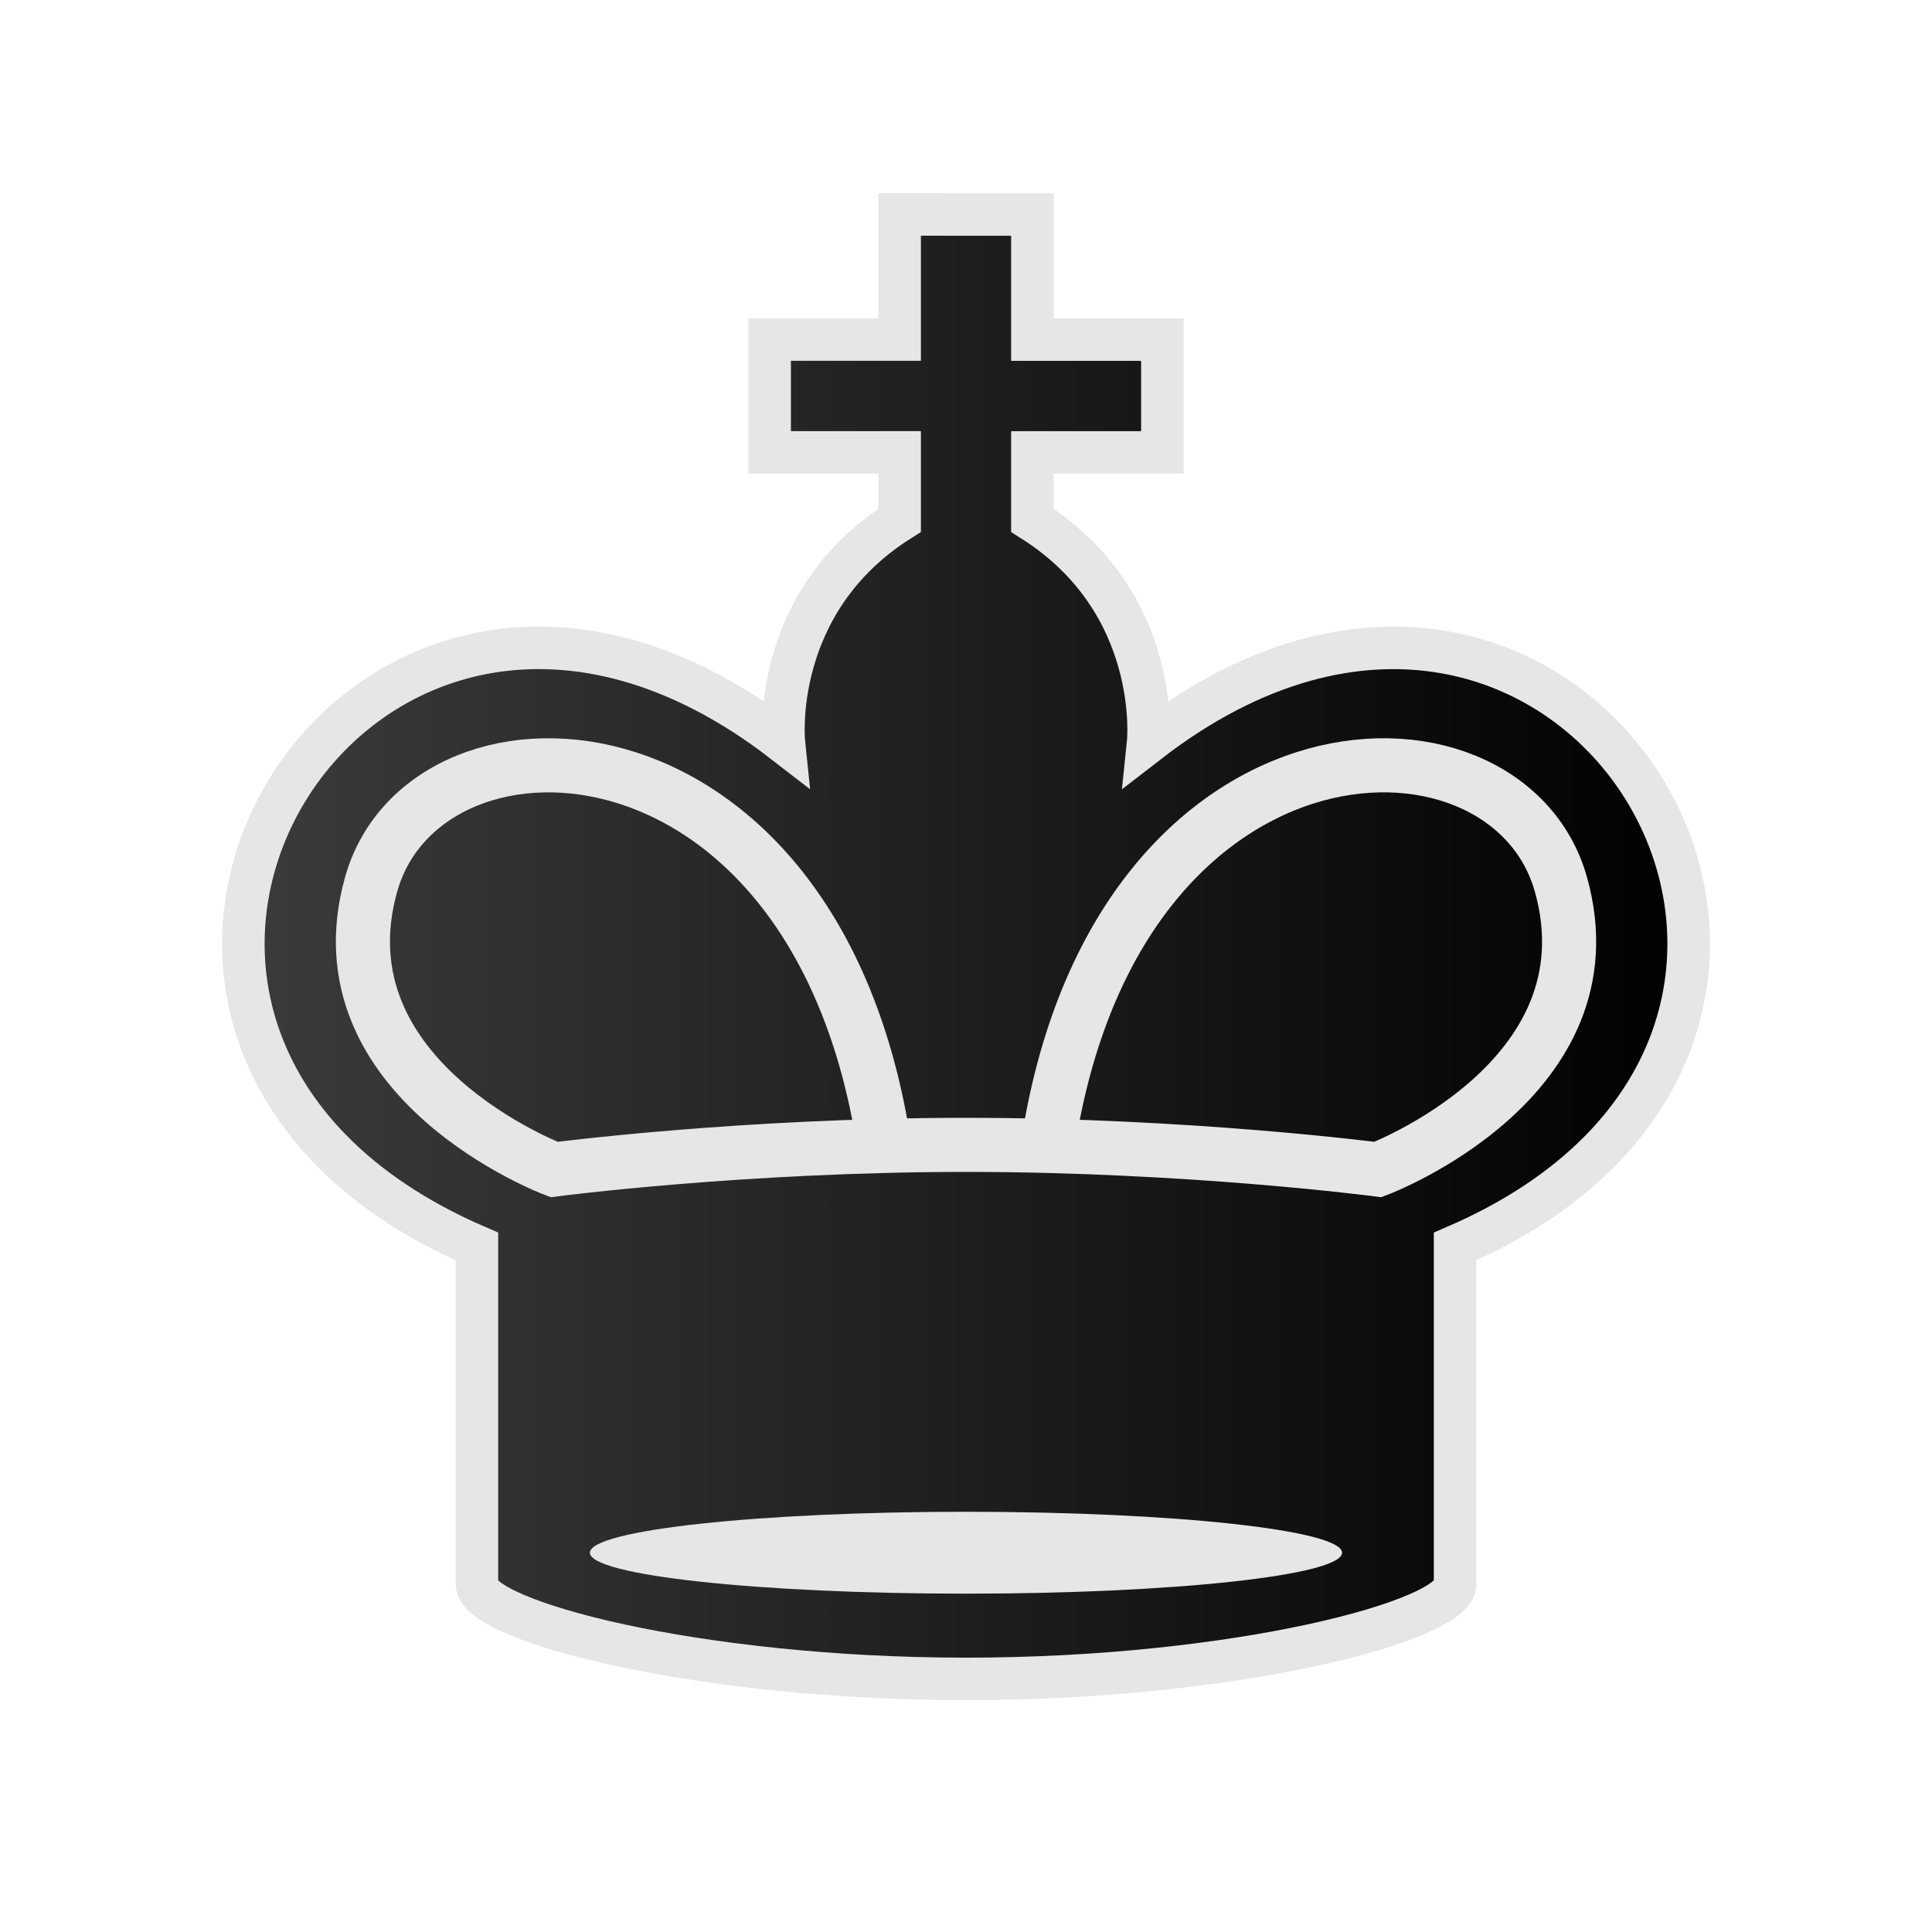
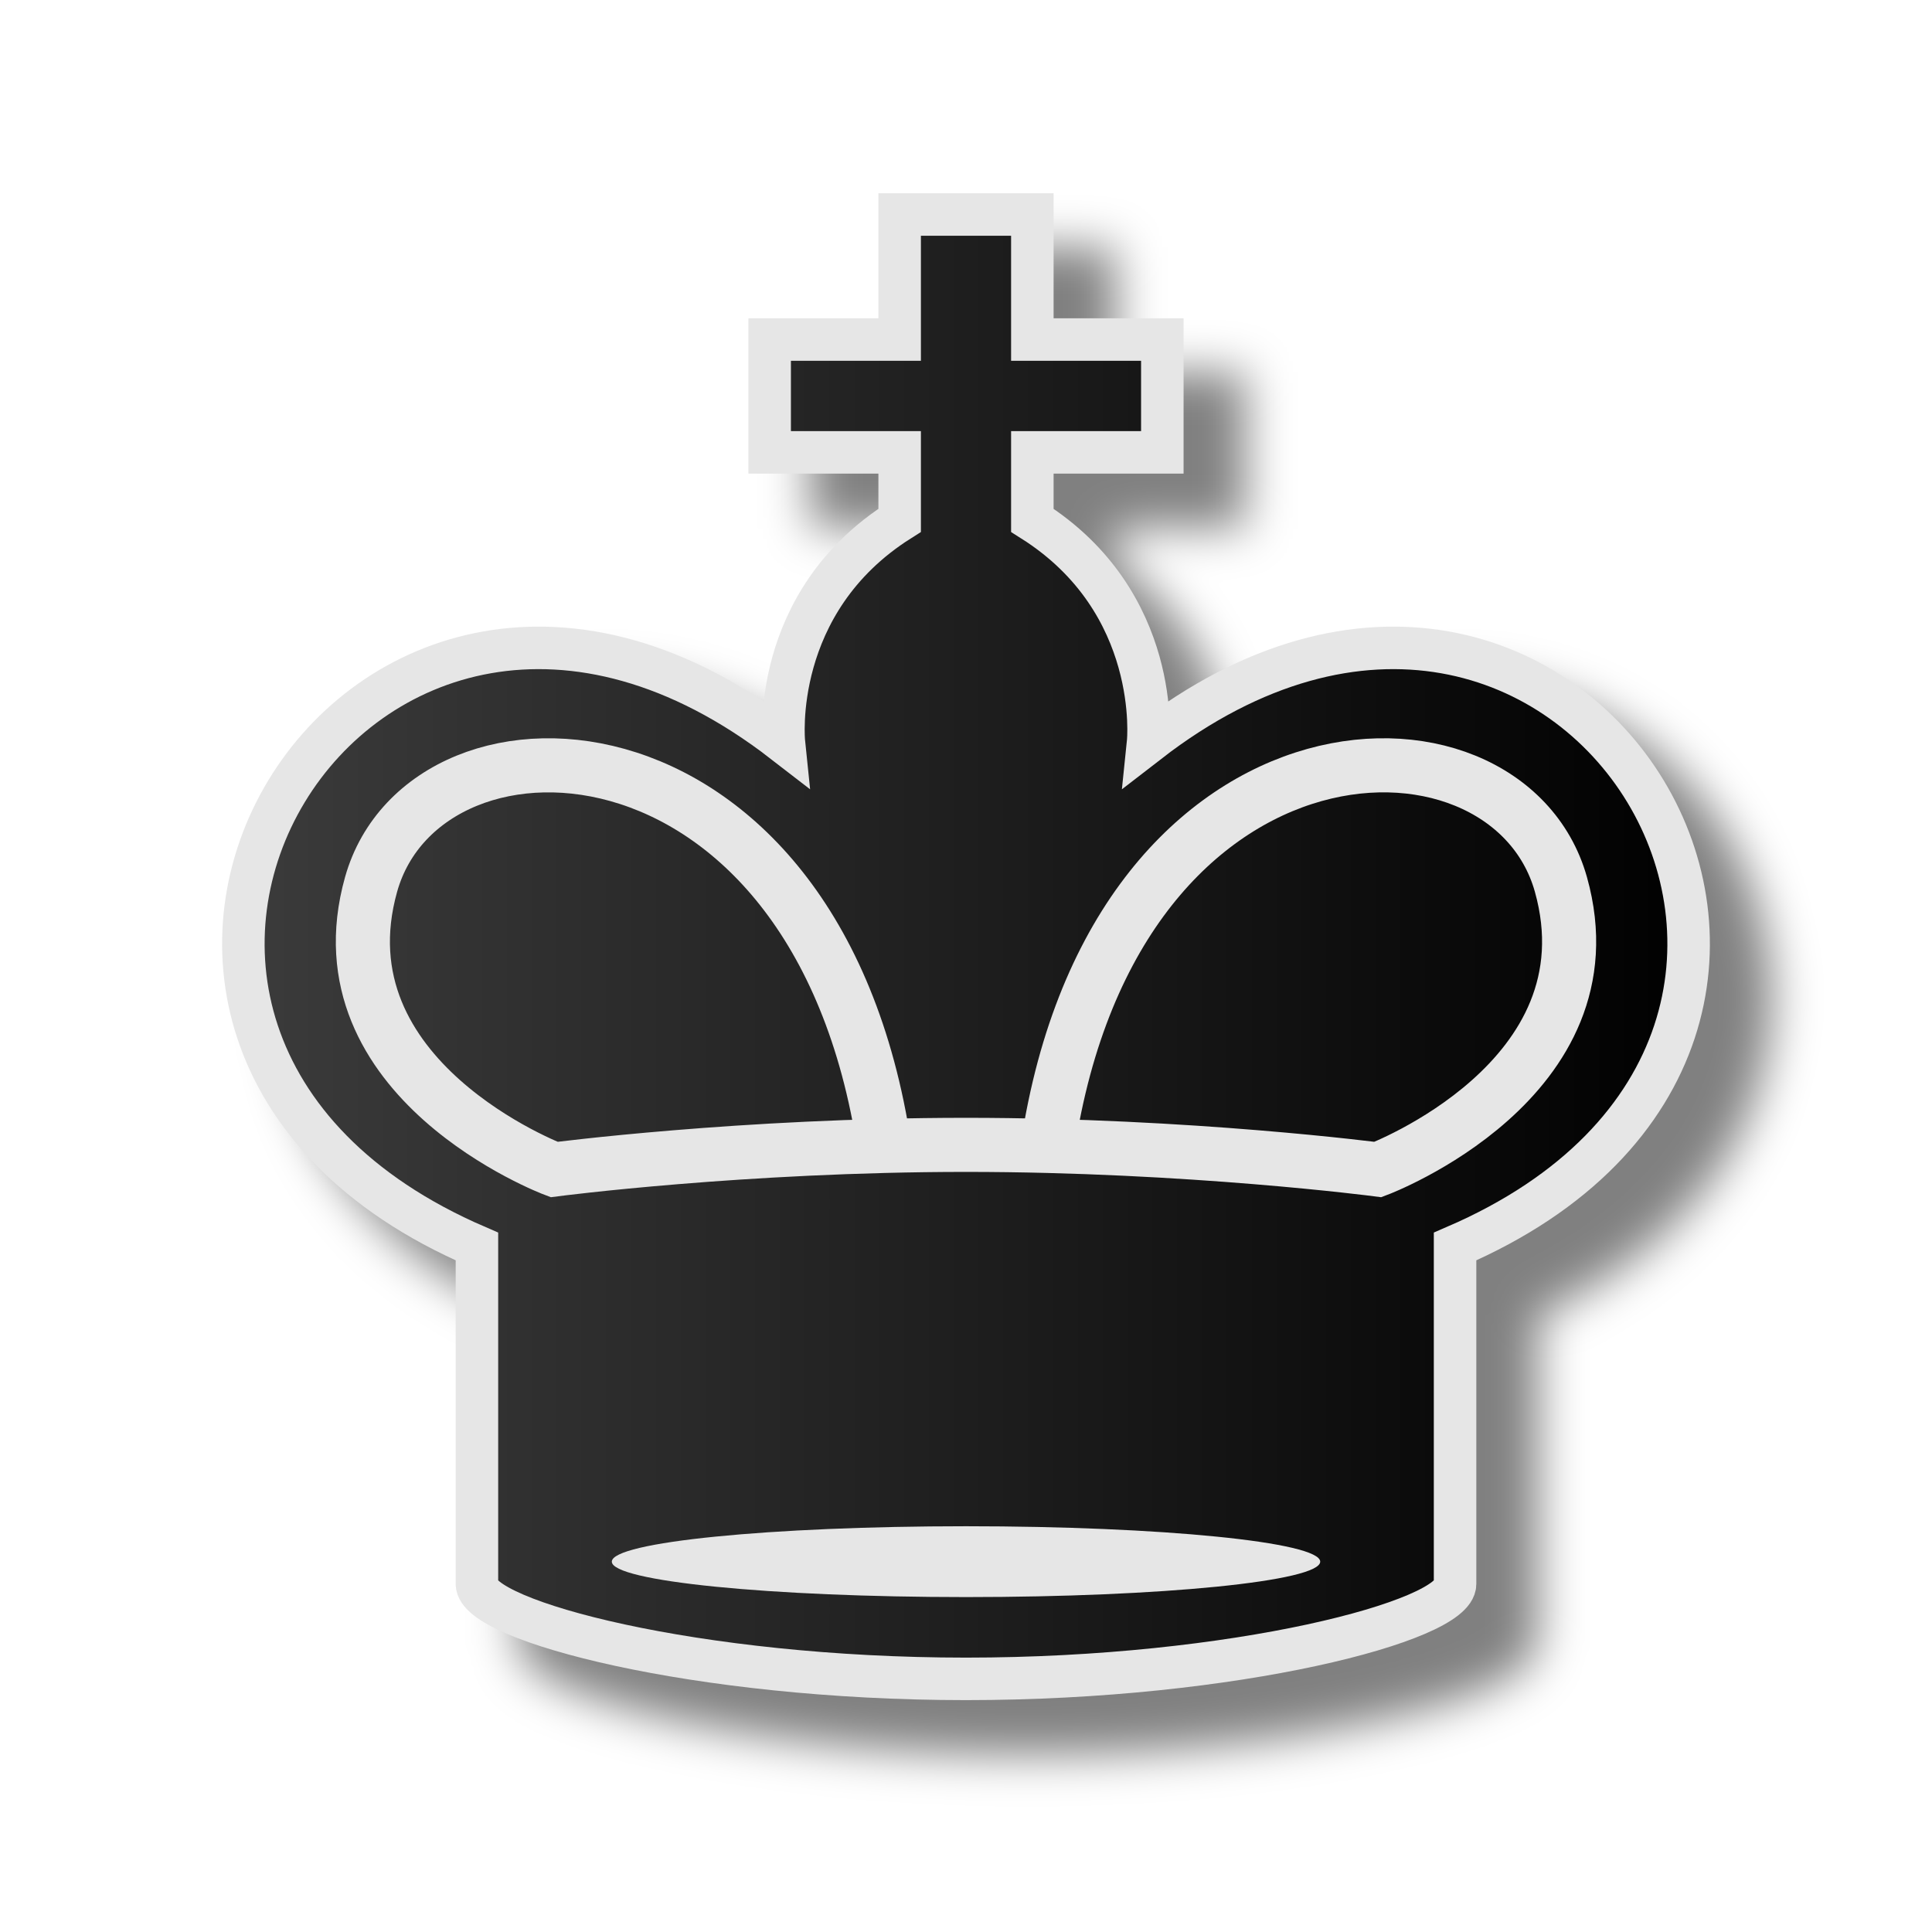
- <svg xmlns="http://www.w3.org/2000/svg" width="50mm" height="50mm" clip-rule="evenodd" fill-rule="evenodd" image-rendering="optimizeQuality" shape-rendering="geometricPrecision" text-rendering="geometricPrecision" viewBox="0 0 50 50">
+ <svg xmlns="http://www.w3.org/2000/svg" width="50mm" height="50mm" clip-rule="evenodd" fill-rule="evenodd" image-rendering="optimizeQuality" shape-rendering="geometricPrecision" text-rendering="geometricPrecision" version="1.1" viewBox="0 0 50 50">
  <defs>
-     <linearGradient id="a" x1="2986.4" x2="3128.4" y1="1623.8" y2="1623.8" gradientTransform="matrix(.27141 0 0 .27218 -804.81 -417.45)" gradientUnits="userSpaceOnUse">
+     <linearGradient id="linearGradient865-8" x1="2986.4" x2="3128.4" y1="1623.8" y2="1623.8" gradientTransform="matrix(.27141 0 0 .27218 -804.81 -417.45)" gradientUnits="userSpaceOnUse">
      <stop stop-color="#3c3c3c" offset="0" />
      <stop offset="1" />
    </linearGradient>
+     <filter id="filter2813-0-1-2-9-2-3-7-2-7-5-0-0" color-interpolation-filters="sRGB">
+       <feGaussianBlur result="blur" stdDeviation="0.01 0.01" />
+     </filter>
+     <filter id="filter935" color-interpolation-filters="sRGB">
+       <feFlood flood-color="rgb(0,0,0)" flood-opacity=".498" result="flood" />
+       <feComposite in="flood" in2="SourceGraphic" operator="in" result="composite1" />
+       <feGaussianBlur in="composite1" result="blur" stdDeviation="0.6" />
+       <feOffset dx="1.6" dy="1.4" result="offset" />
+       <feComposite in="SourceGraphic" in2="offset" result="composite2" />
+     </filter>
  </defs>
-   <path d="M23.283 5.55v3.238h-3.364v2.92h3.364v1.758c-3.368 2.127-2.996 5.74-2.996 5.74C9.278 10.69-.385 26.77 12.343 32.26v8.734c0 .95 5.667 2.456 12.657 2.456s12.657-1.506 12.657-2.456V32.26c12.728-5.49 3.066-21.569-7.943-13.053 0 0 .372-3.613-2.996-5.74v-1.758h3.364v-2.92h-3.364V5.551h-1.717z" fill="url(#a)" stroke-width="1.1" stroke="#e6e6e6" />
-   <ellipse class="st15" transform="matrix(.30296 0 0 .37258 3.466 -8.825)" cx="71.077" cy="131.54" rx="32.126" ry="2.844" fill="#e6e6e6" />
-   <path d="M27.032 30.267c1.49-12.102 11.943-12.441 13.364-7.38 1.42 5.062-4.736 7.38-4.736 7.38s-4.875-.638-10.66-.638-10.66.638-10.66.638-6.156-2.318-4.735-7.38c1.42-5.06 11.874-4.722 13.364 7.38" fill="none" stroke-width="1.4" stroke="#e6e6e6" />
+   <path d="m23.283 5.551v3.237h-3.364v2.92h3.364v1.758c-3.368 2.127-2.996 5.741-2.996 5.741-11.009-8.516-20.672 7.563-7.944 13.053v8.734c0 0.949 5.667 2.455 12.657 2.455 6.99 0 12.657-1.506 12.657-2.455v-8.734c12.728-5.49 3.065-21.569-7.944-13.053 0 0 0.372-3.614-2.996-5.741v-1.758h3.364v-2.92h-3.364v-3.237h-1.718z" clip-rule="evenodd" fill="url(#linearGradient865-8)" fill-rule="evenodd" filter="url(#filter935)" image-rendering="optimizeQuality" shape-rendering="geometricPrecision" stroke="#e6e6e6" stroke-width="1.1" />
+   <ellipse class="st15" transform="matrix(.28533 0 0 .3223 4.72 -1.9797)" cx="71.077" cy="131.54" rx="32.126" ry="2.844" clip-rule="evenodd" fill="#e6e6e6" fill-rule="evenodd" filter="url(#filter2813-0-1-2-9-2-3-7-2-7-5-0-0)" image-rendering="optimizeQuality" shape-rendering="geometricPrecision" stroke-width="1.108" />
+   <path d="m27.032 30.267c1.489-12.102 11.943-12.441 13.364-7.379 1.421 5.062-4.736 7.379-4.736 7.379s-4.875-0.638-10.66-0.638-10.66 0.638-10.66 0.638-6.157-2.318-4.736-7.379 11.874-4.723 13.364 7.379" fill="none" stroke="#e6e6e6" stroke-width="1.4" />
</svg>
